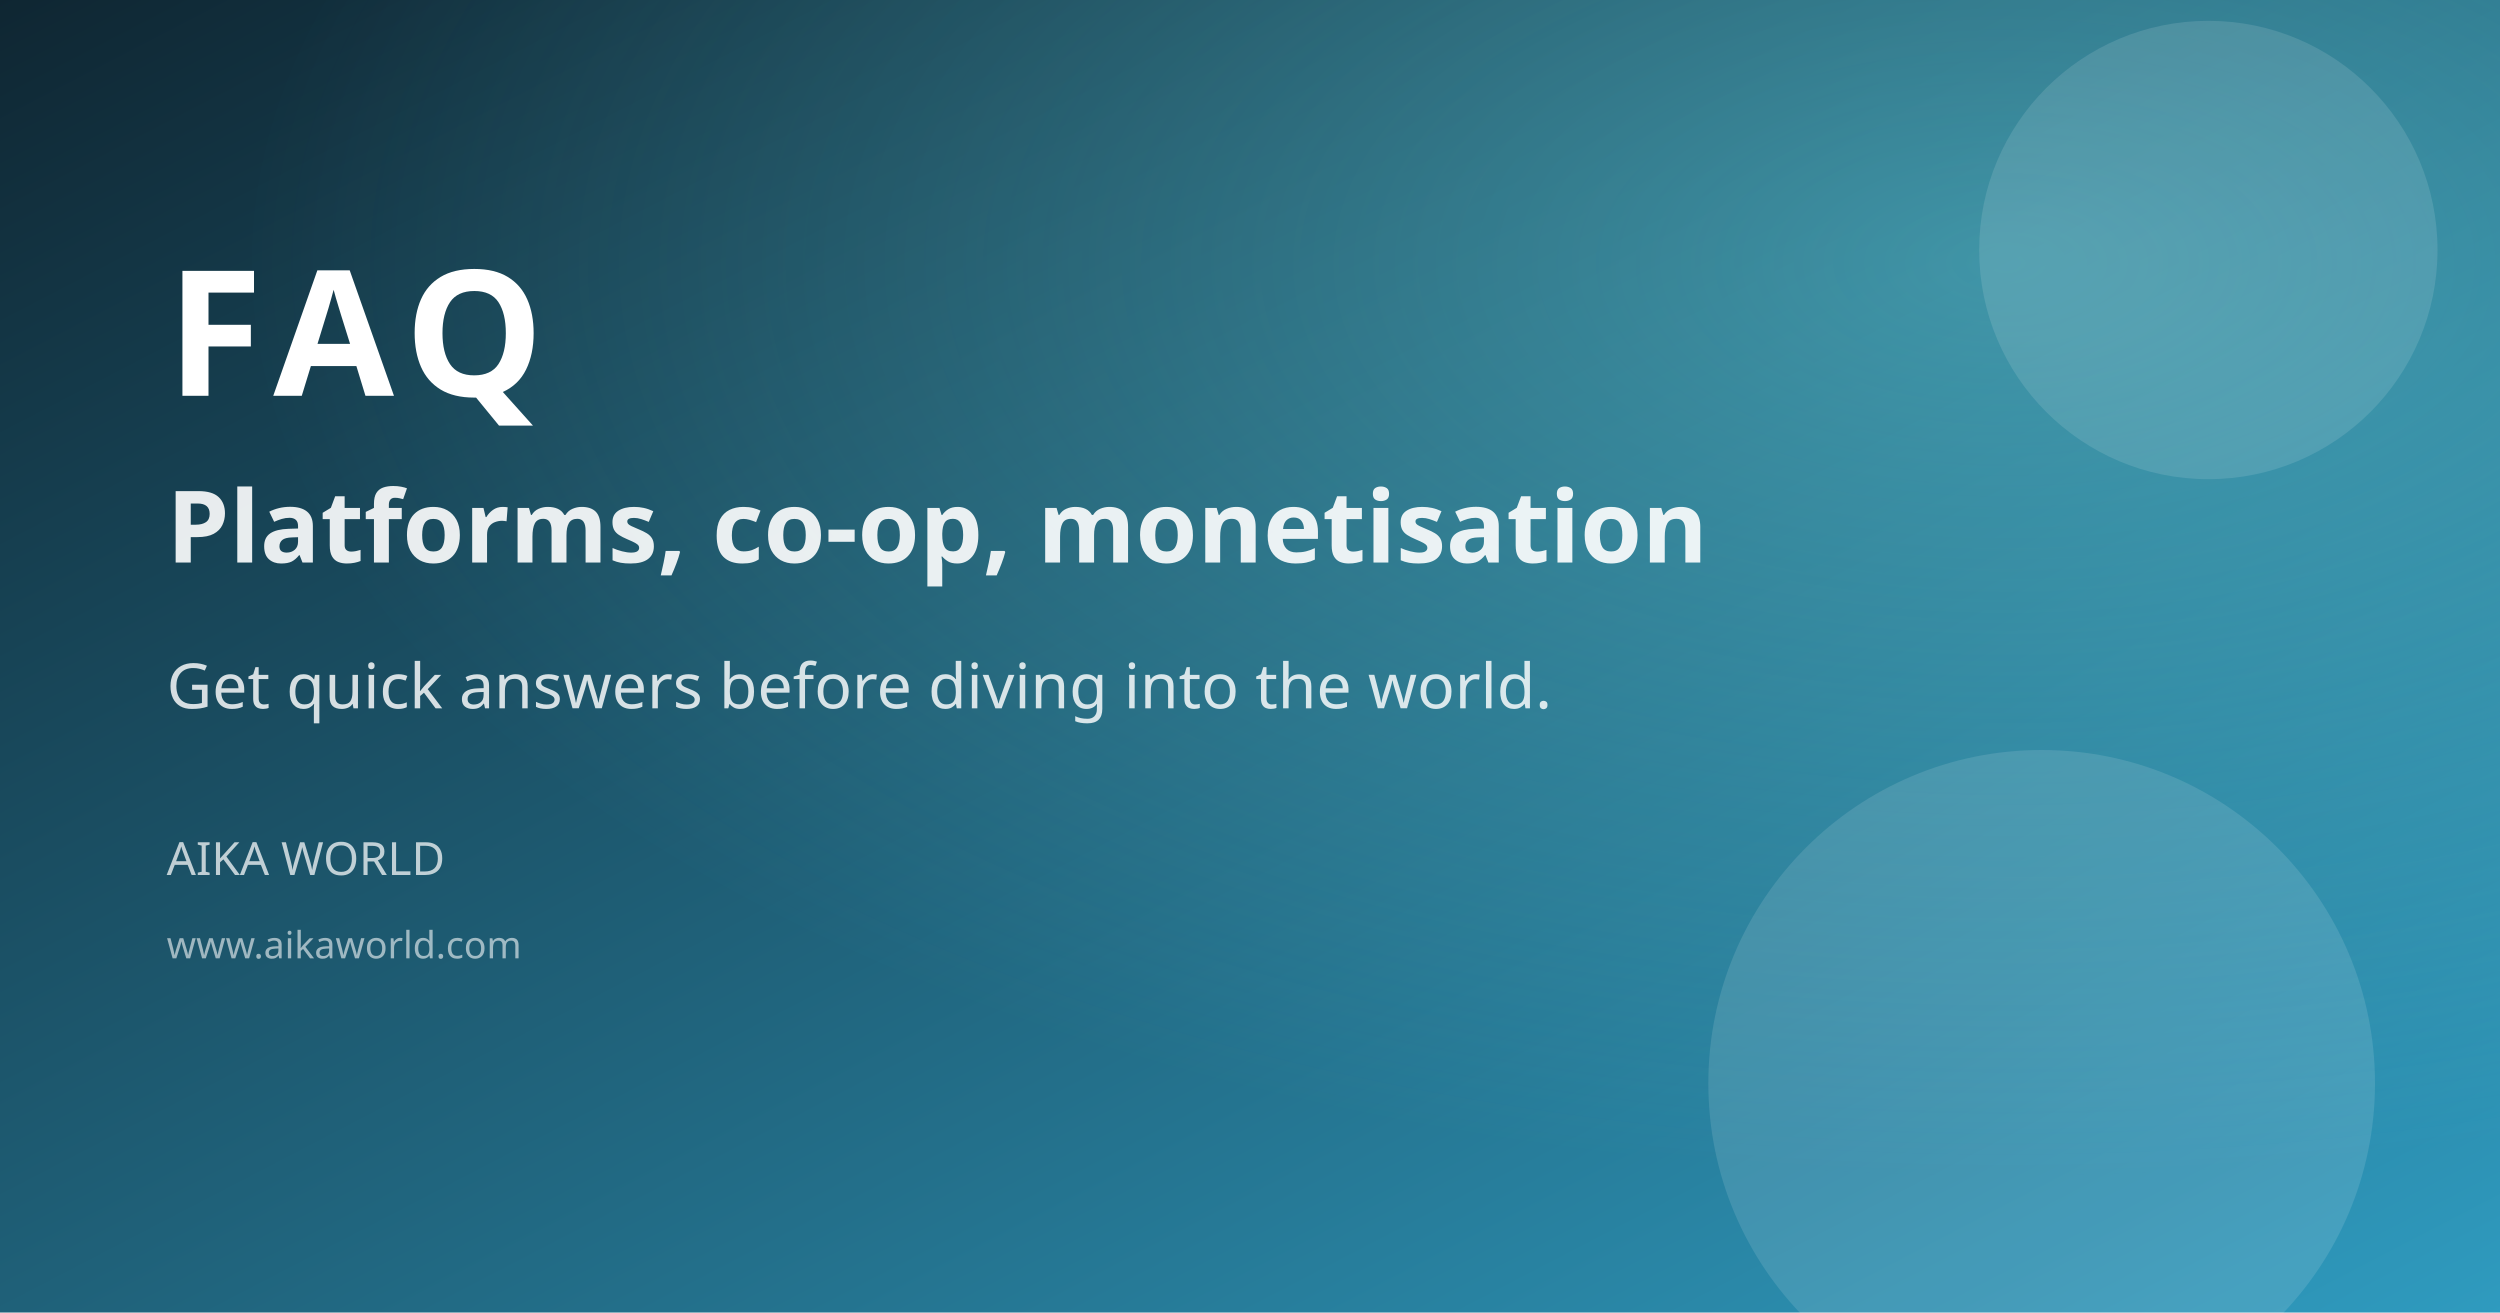
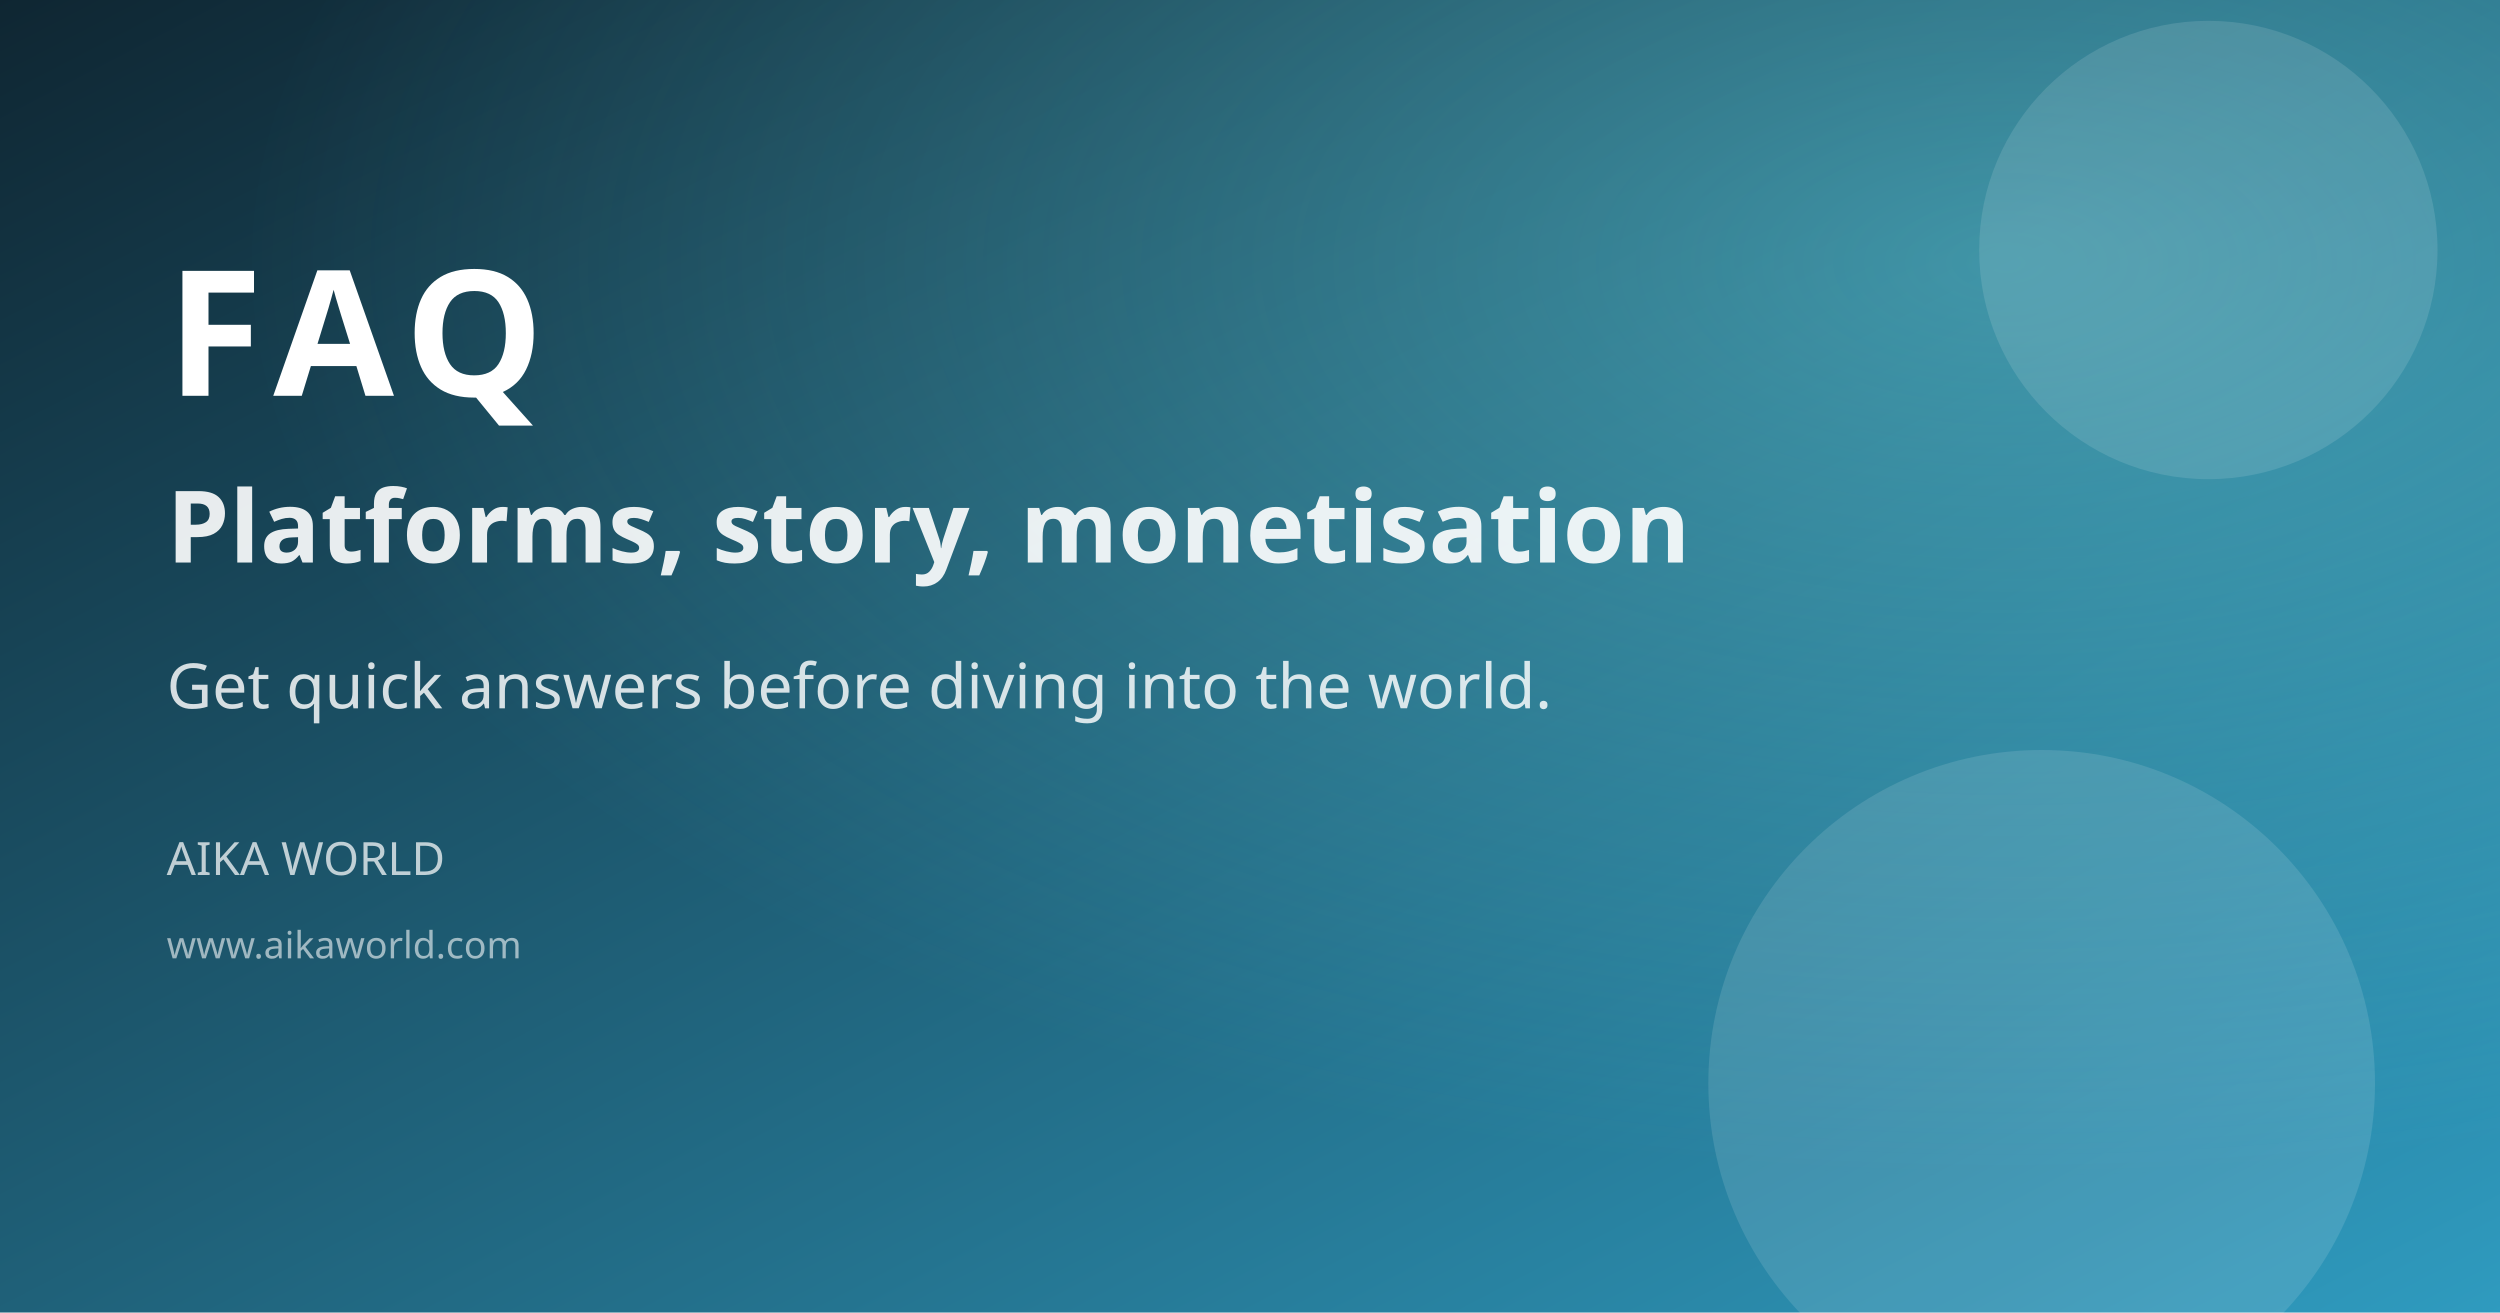
<svg xmlns="http://www.w3.org/2000/svg" width="1200" height="630" viewBox="0 0 1200 630">
  <defs>
    <linearGradient id="faq-en-gradient" x1="0%" y1="0%" x2="100%" y2="100%">
      <stop offset="0%" stop-color="#0f2632" />
      <stop offset="100%" stop-color="#2f9bbf" />
    </linearGradient>
    <radialGradient id="faq-en-radial" cx="80%" cy="20%" r="70%">
      <stop offset="0%" stop-color="#7ff7ff" stop-opacity="0.35" />
      <stop offset="100%" stop-color="#7ff7ff" stop-opacity="0" />
    </radialGradient>
  </defs>
  <rect width="1200" height="630" fill="url(#faq-en-gradient)" />
  <rect width="1200" height="630" fill="url(#faq-en-radial)" />
  <g fill="rgba(255,255,255,0.12)">
    <circle cx="1060" cy="120" r="110" />
    <circle cx="980" cy="520" r="160" />
  </g>
  <g fill="#ffffff">
    <text x="80" y="190" font-family="'Fira Sans', 'Segoe UI', sans-serif" font-size="84" font-weight="700" letter-spacing="0.08em">FAQ</text>
-     <text x="80" y="270" font-family="'Fira Sans', 'Segoe UI', sans-serif" font-size="48" font-weight="600" opacity="0.9">Platforms, co-op, monetisation</text>
+     <text x="80" y="270" font-family="'Fira Sans', 'Segoe UI', sans-serif" font-size="48" font-weight="600" opacity="0.9">Platforms, story, monetisation</text>
    <text x="80" y="340" font-family="'Fira Sans', 'Segoe UI', sans-serif" font-size="30" opacity="0.82">Get quick answers before diving into the world.</text>
  </g>
  <g transform="translate(80, 420)" fill="#ffffff" opacity="0.72">
    <text font-family="'Fira Sans', 'Segoe UI', sans-serif" font-size="22">AIKA WORLD</text>
    <text y="40" font-family="'Fira Sans', 'Segoe UI', sans-serif" font-size="18" opacity="0.8">www.aikaworld.com</text>
  </g>
</svg>
